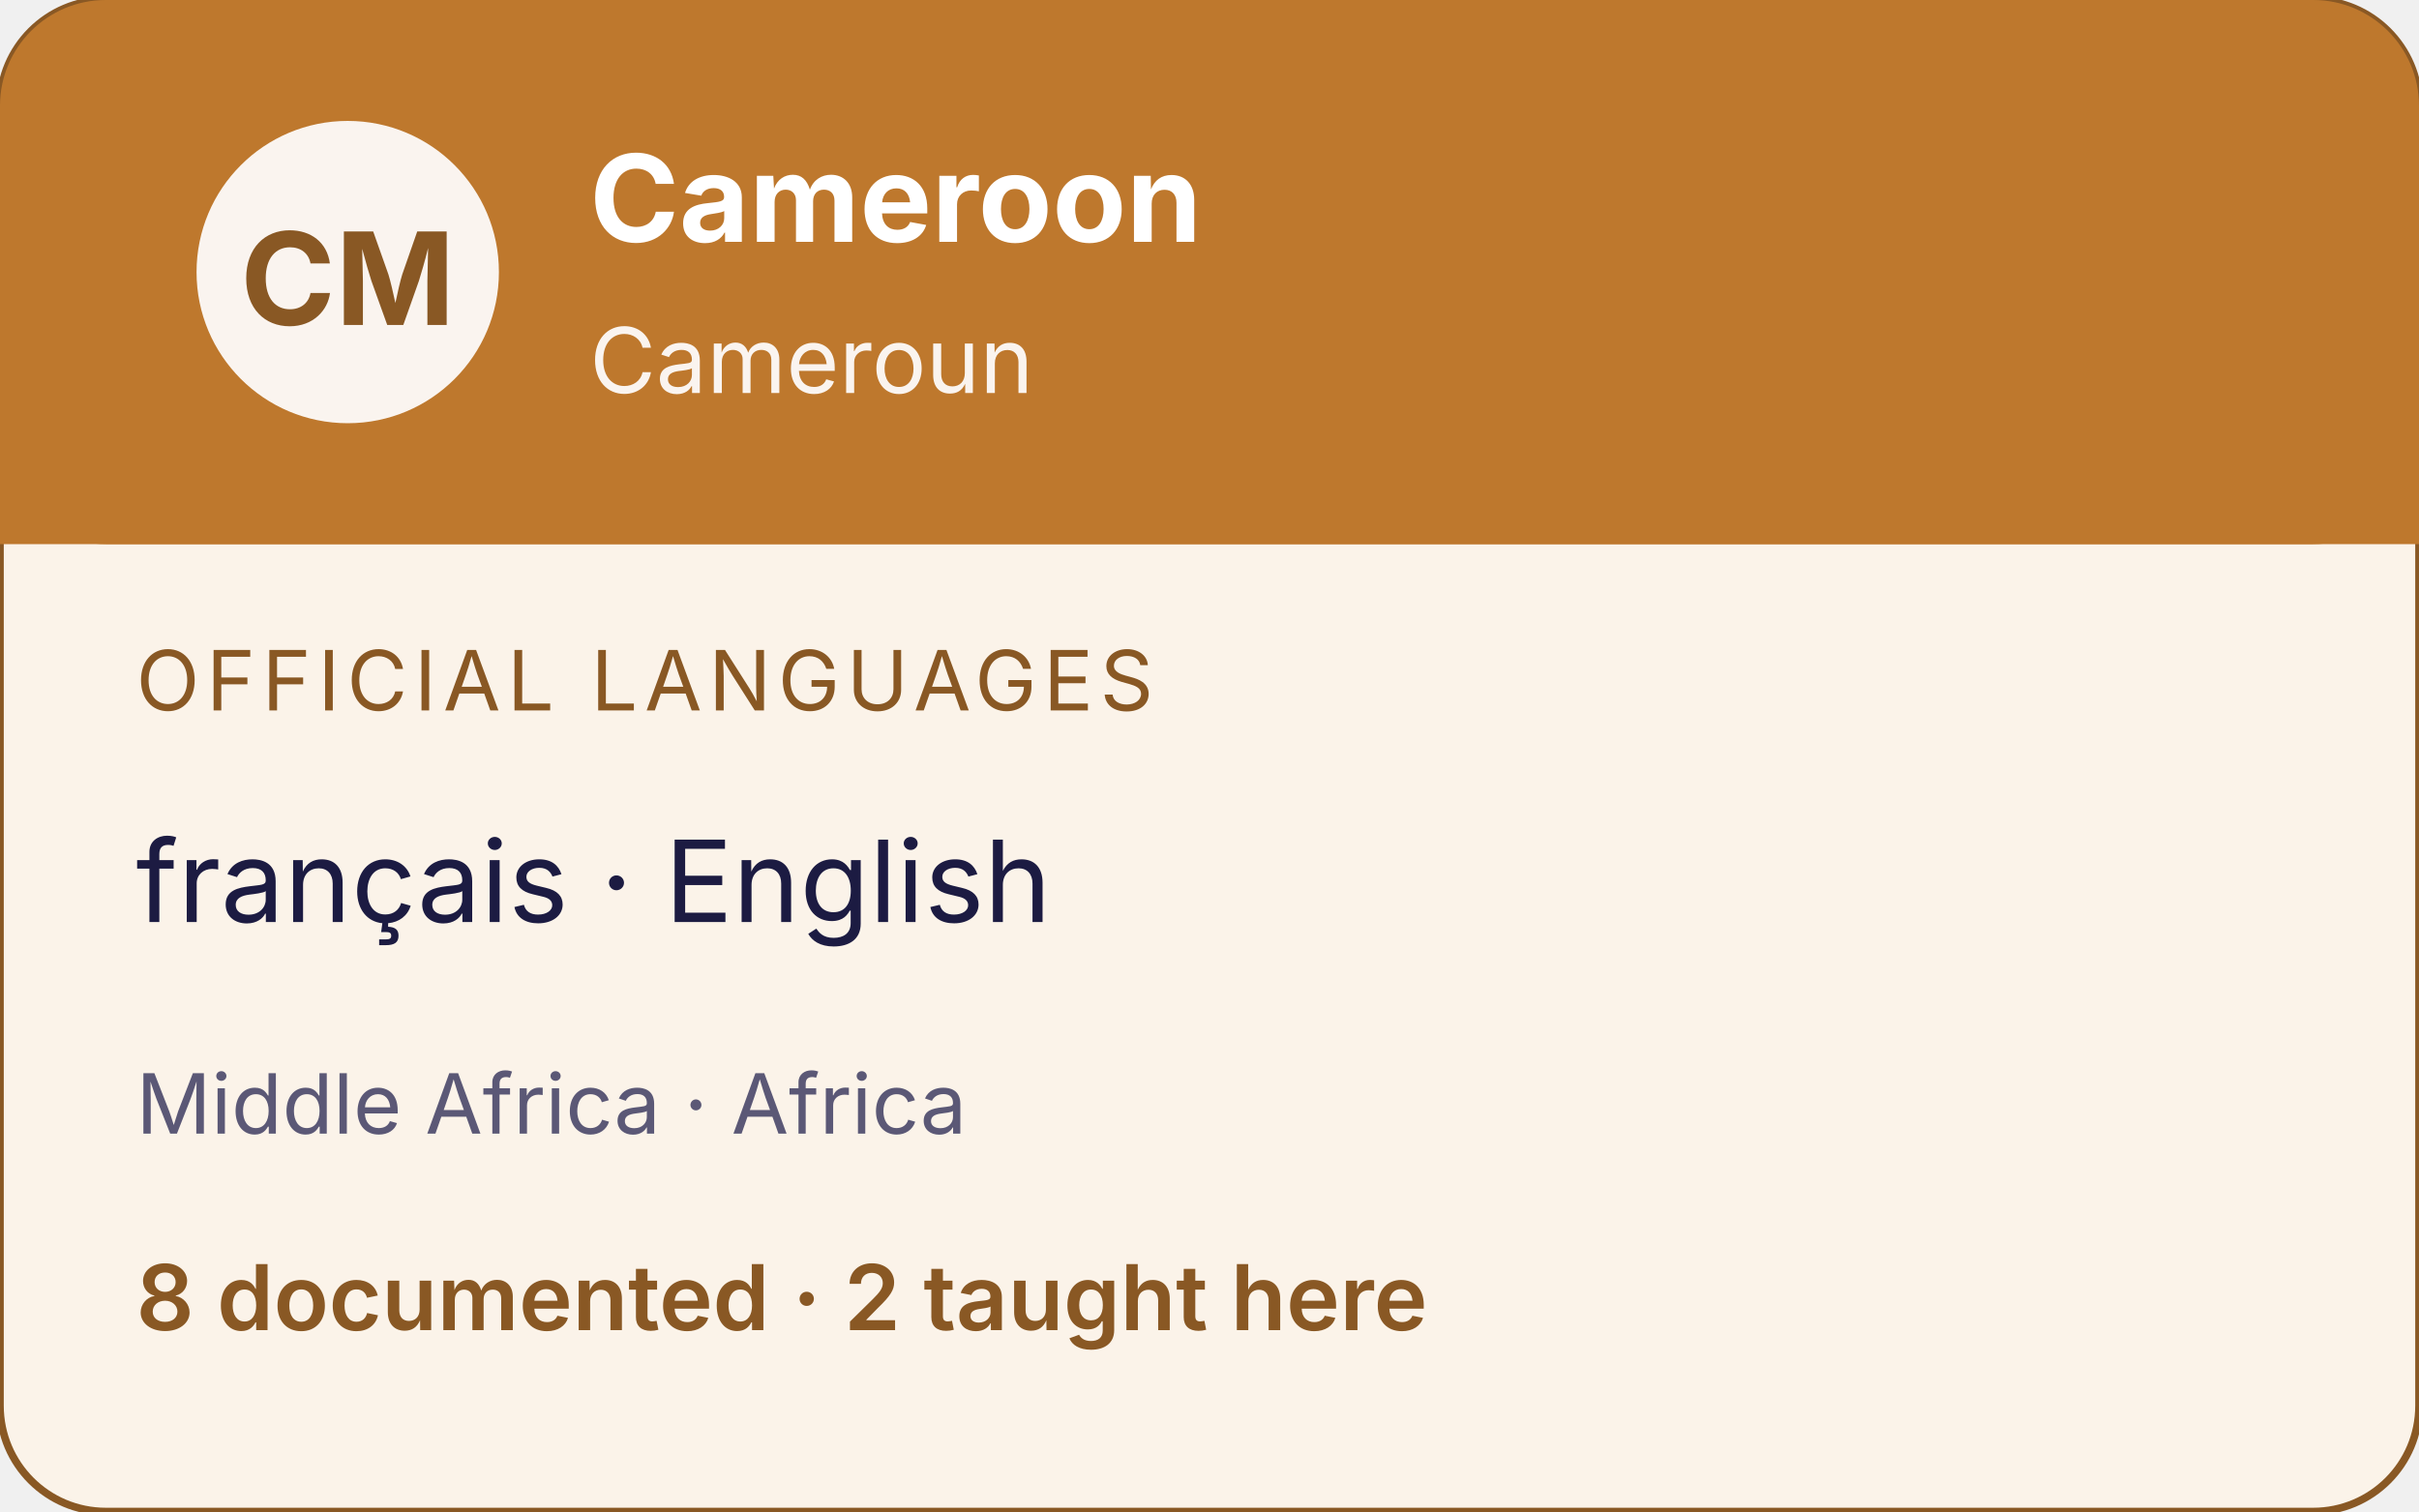
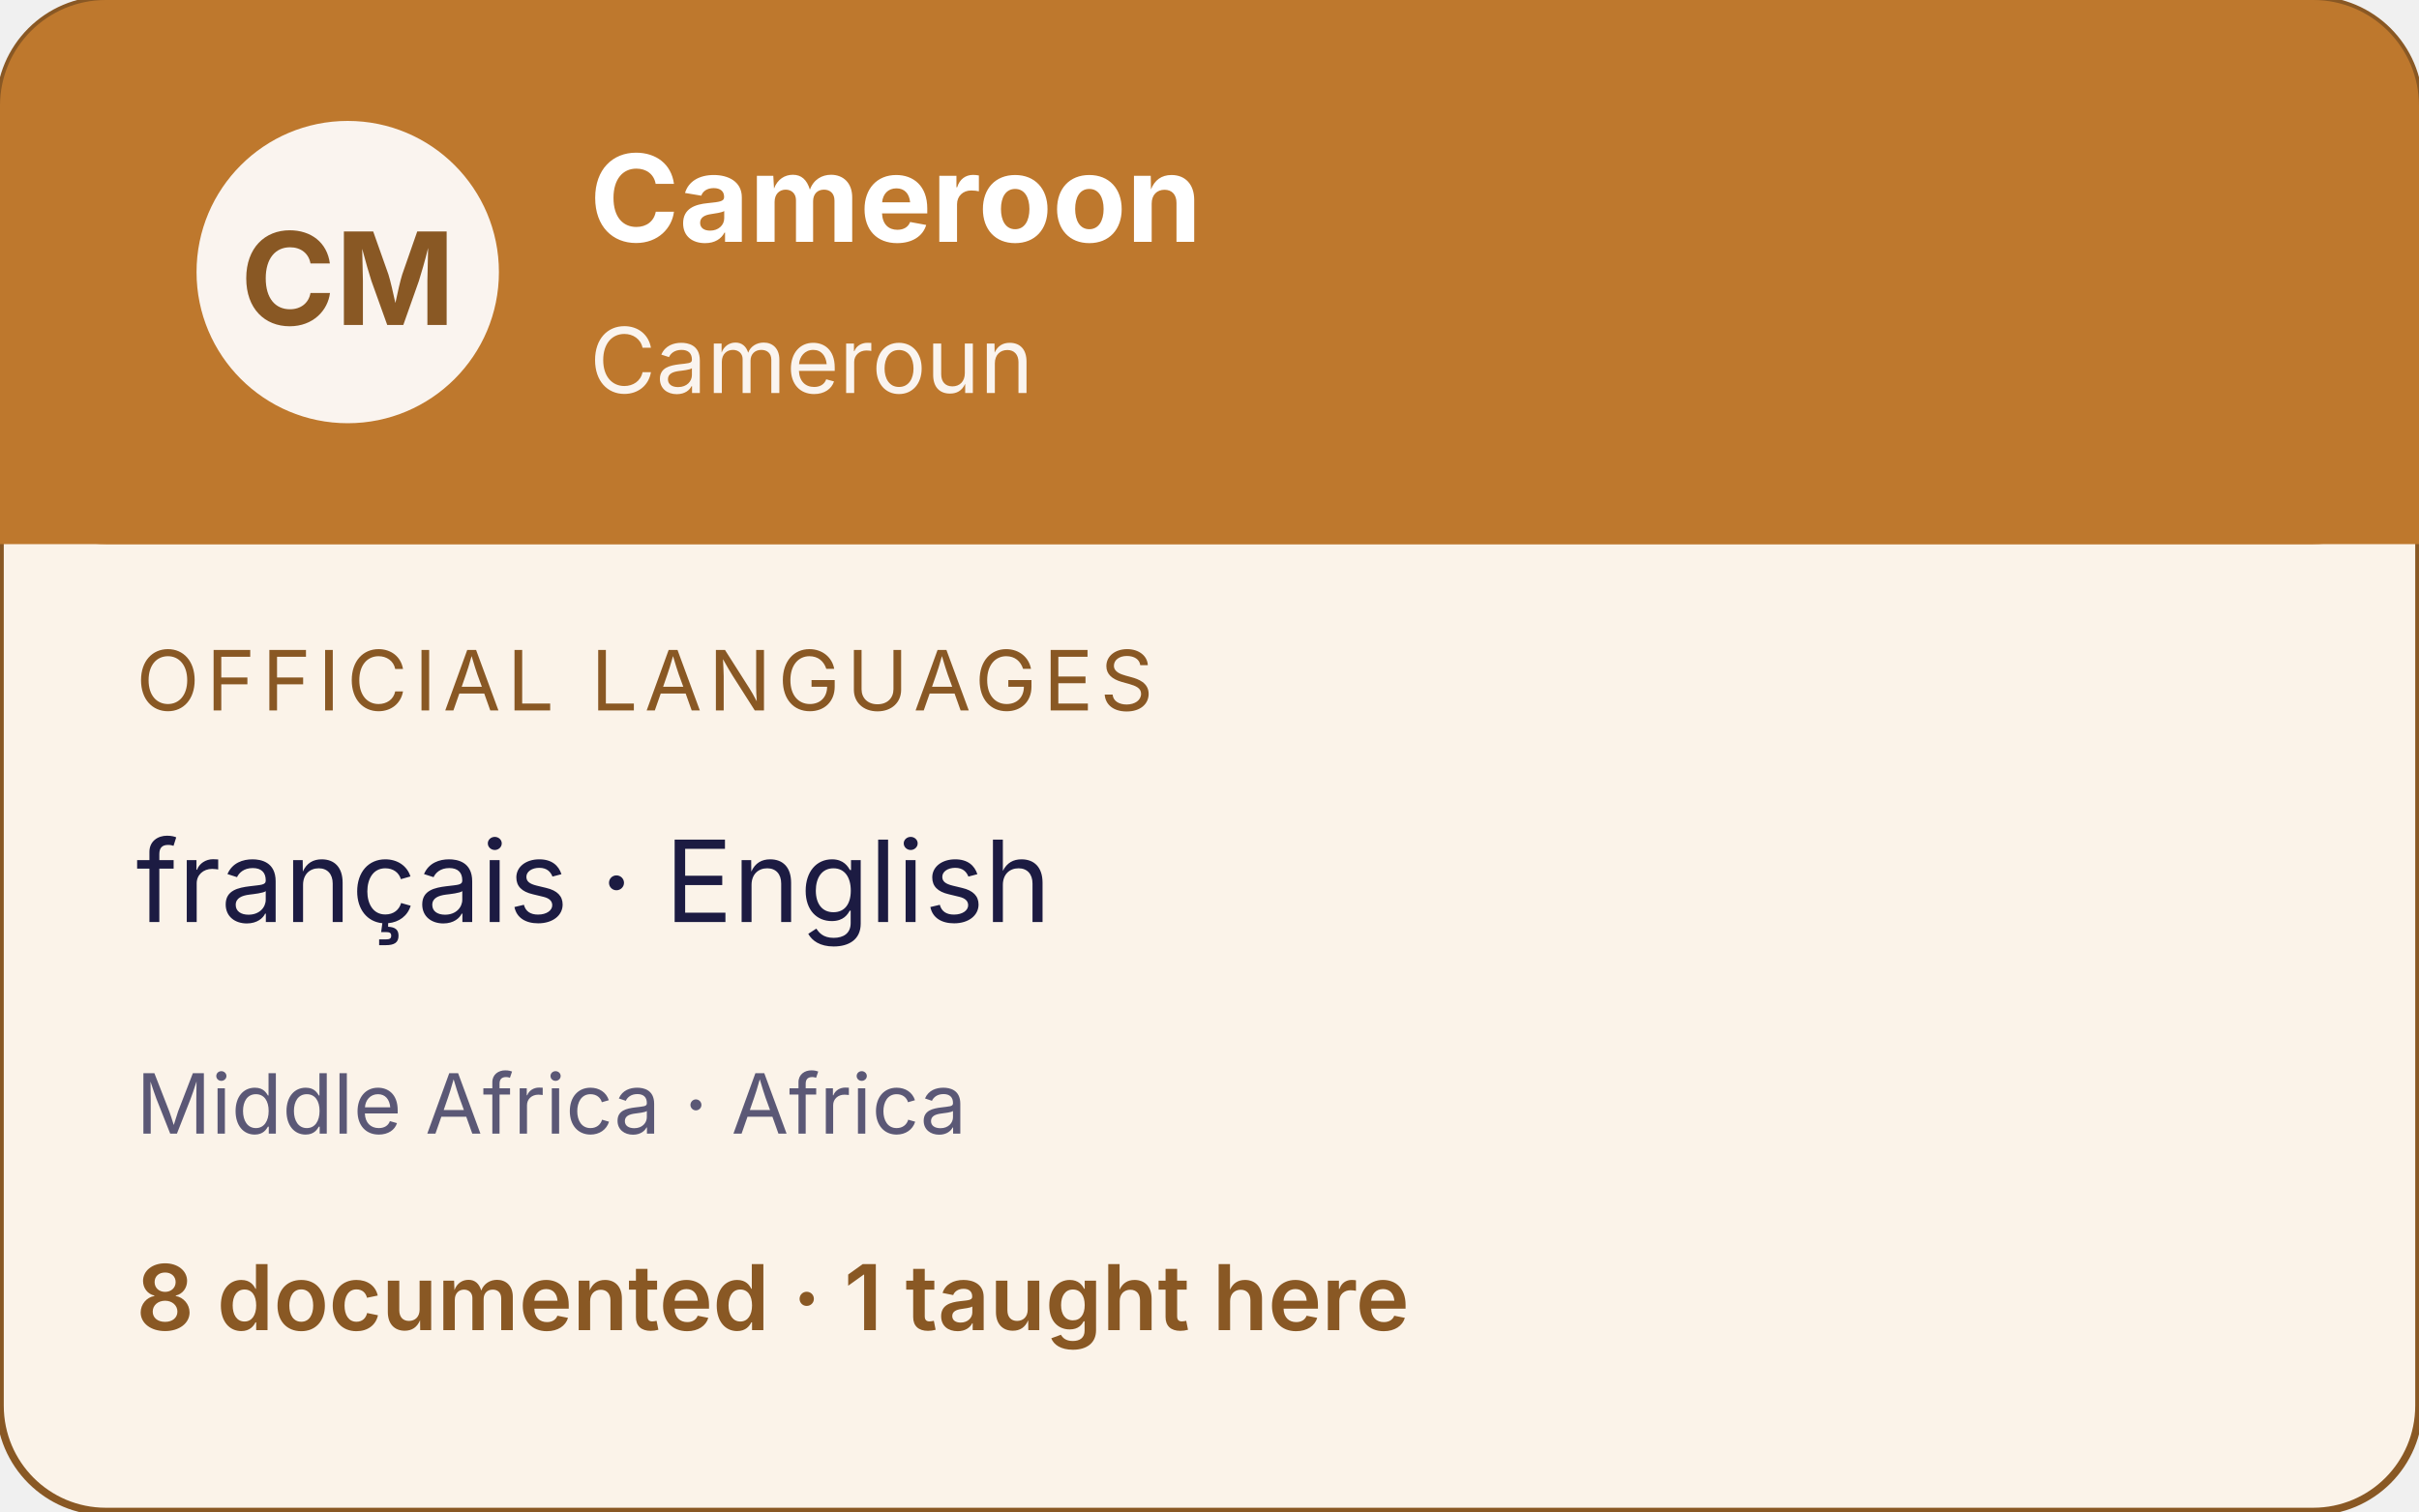
- <svg xmlns="http://www.w3.org/2000/svg" viewBox="0 0 320 200" width="320" height="200" role="img" aria-label="Cameroon (CM): français, English. 8 languages documented for this country, 2 of them have a course on EkGuru." font-family="system-ui,-apple-system,Segoe UI,sans-serif">
+ <svg xmlns="http://www.w3.org/2000/svg" viewBox="0 0 320 200" width="320" height="200" role="img" aria-label="Cameroon (CM): français, English. 8 languages documented for this country, 1 of them has a course on EkGuru." font-family="system-ui,-apple-system,Segoe UI,sans-serif">
  <rect width="320" height="200" rx="14" fill="hsl(31 70% 95%)" stroke="hsl(31 58% 34%)" stroke-width="1" />
  <rect width="320" height="72" rx="14" fill="hsl(31 62% 46%)" />
  <rect y="58" width="320" height="14" fill="hsl(31 62% 46%)" />
  <circle cx="46" cy="36" r="20" fill="#fff" opacity=".92" />
  <text x="46" y="43" text-anchor="middle" font-size="17" font-weight="700" fill="hsl(31 58% 34%)">CM</text>
  <text x="78" y="32" font-size="16" font-weight="700" fill="#fff">Cameroon</text>
  <text x="78" y="52" font-size="12" fill="#fff" opacity=".92">Cameroun</text>
  <text x="18" y="94" font-size="11" letter-spacing=".08em" fill="hsl(31 58% 34%)">OFFICIAL LANGUAGES</text>
  <text x="18" y="122" font-size="15" fill="#1c1b42">français · English</text>
  <text x="18" y="150" font-size="11" fill="#5b5876">Middle Africa · Africa</text>
-   <text x="18" y="176" font-size="12" font-weight="600" fill="hsl(31 58% 34%)">8 documented · 2 taught here</text>
+   <text x="18" y="176" font-size="12" font-weight="600" fill="hsl(31 58% 34%)">8 documented · 1 taught here</text>
</svg>
